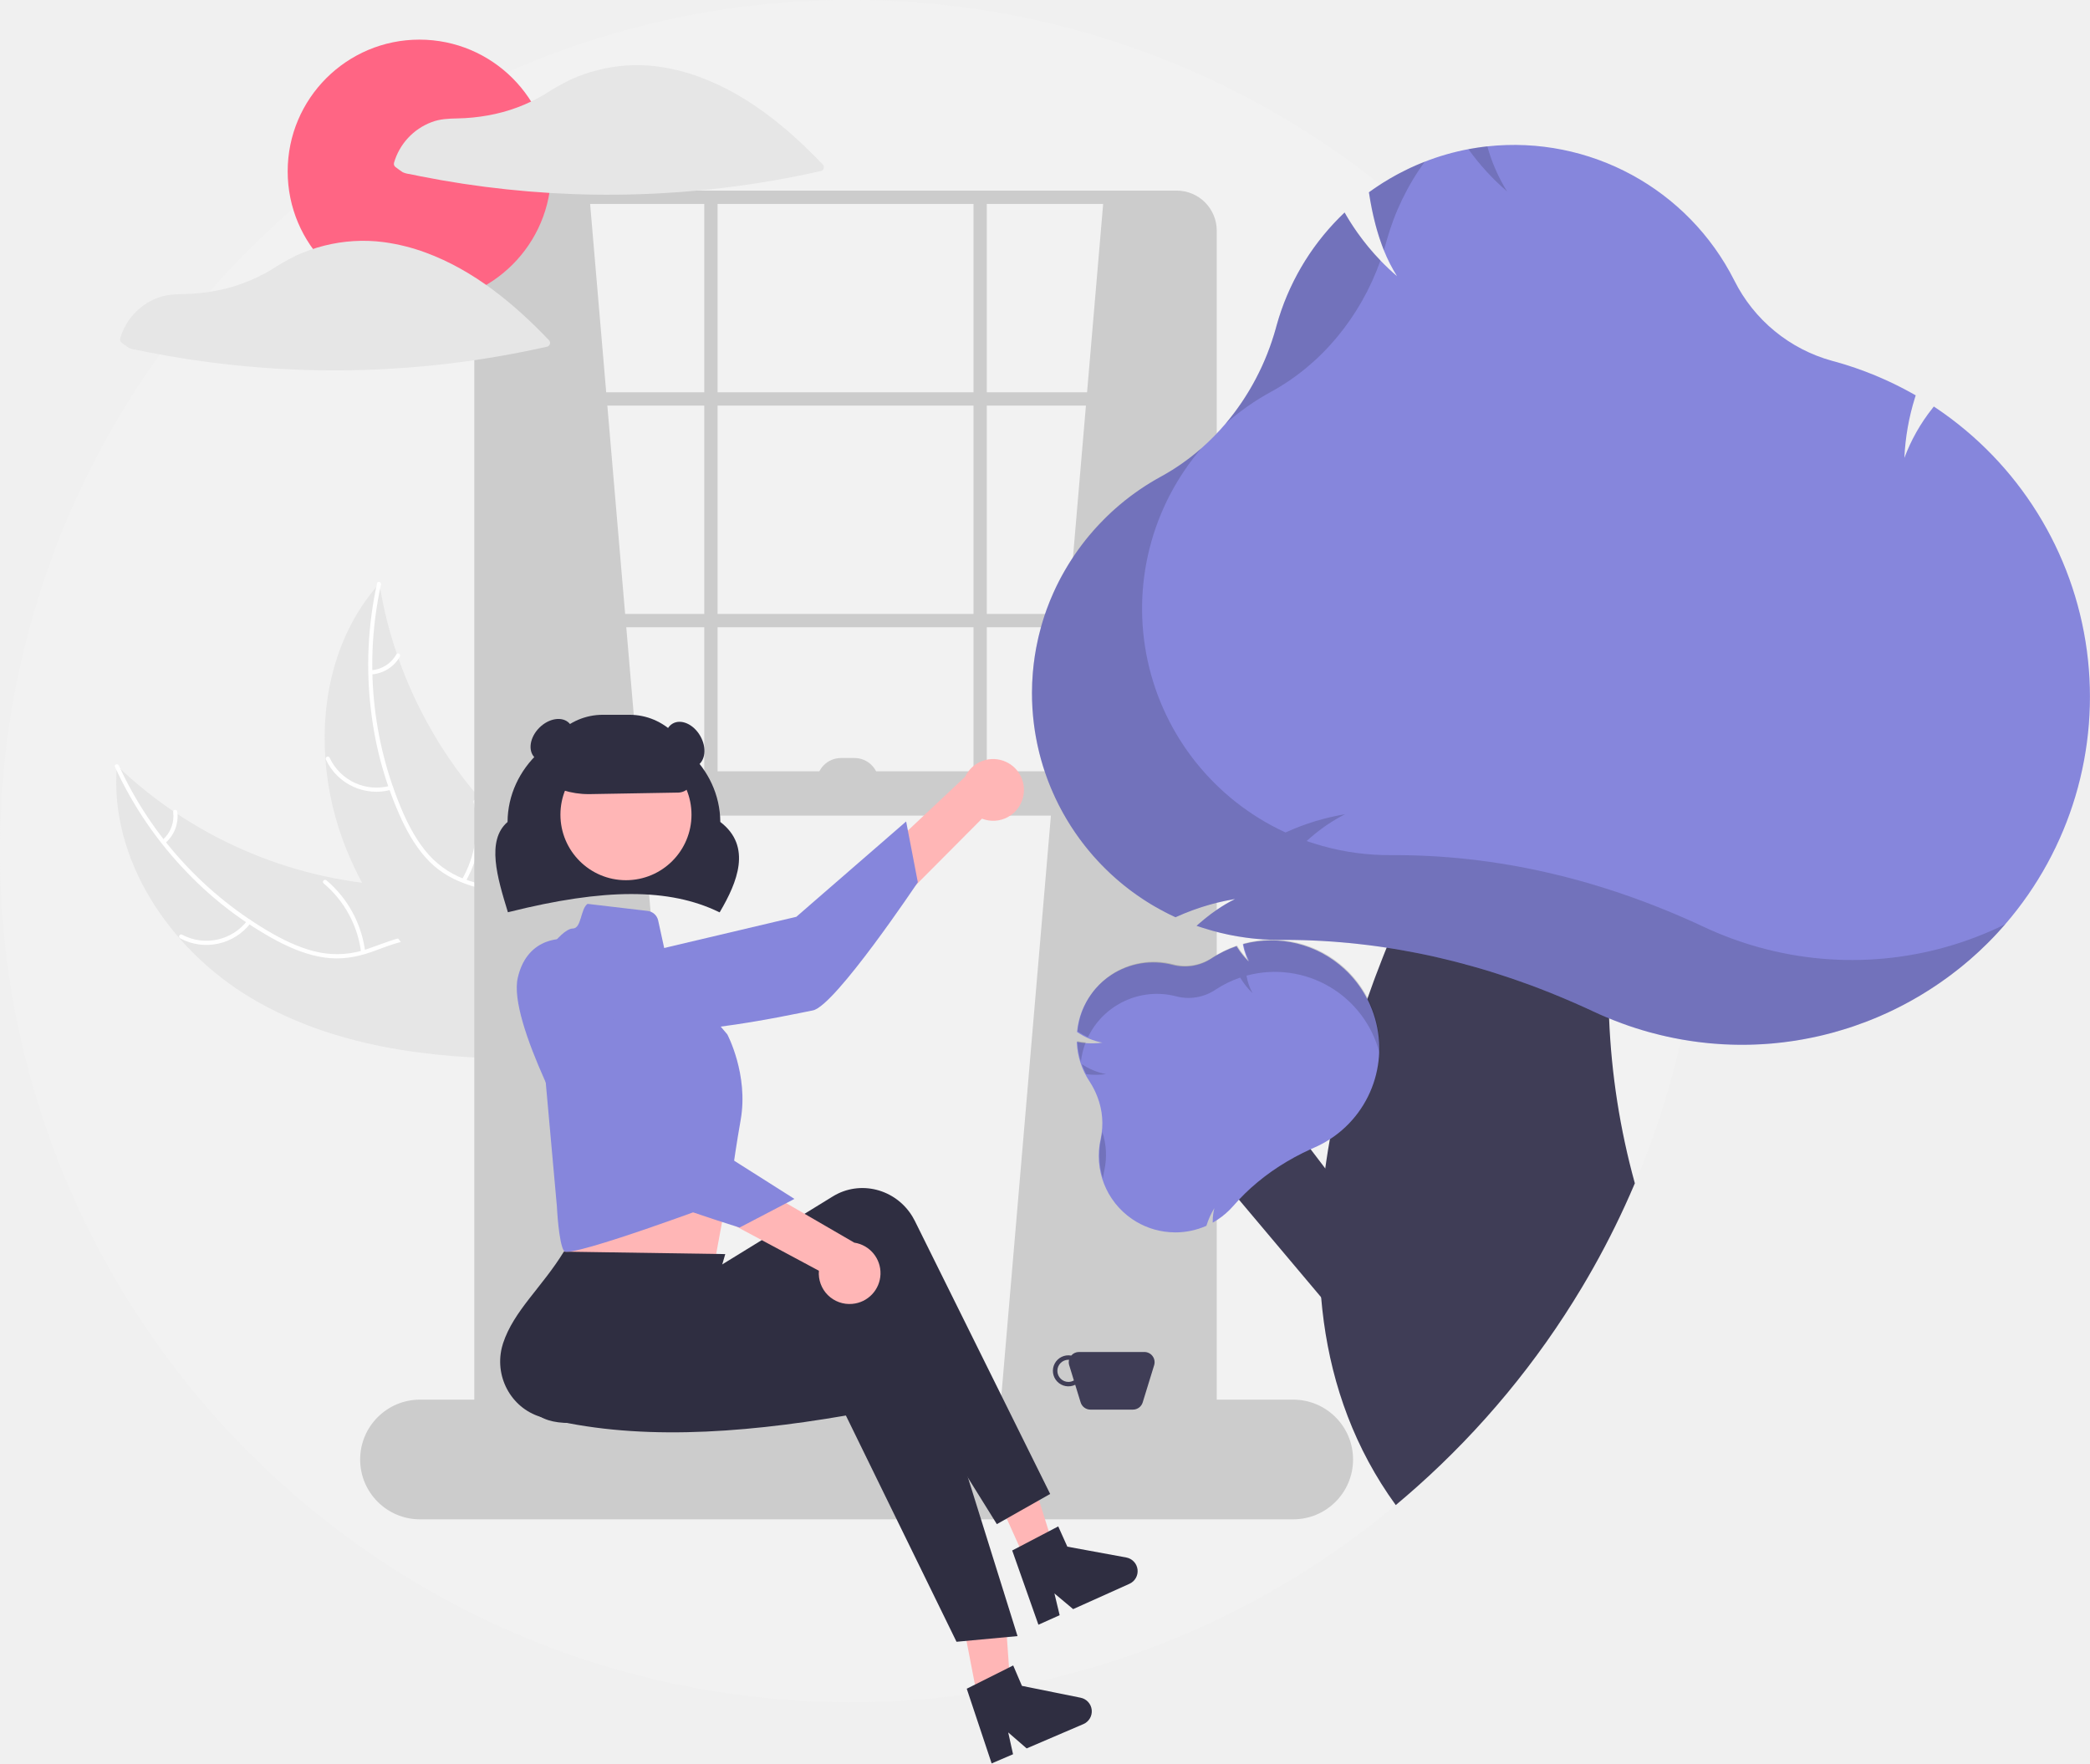
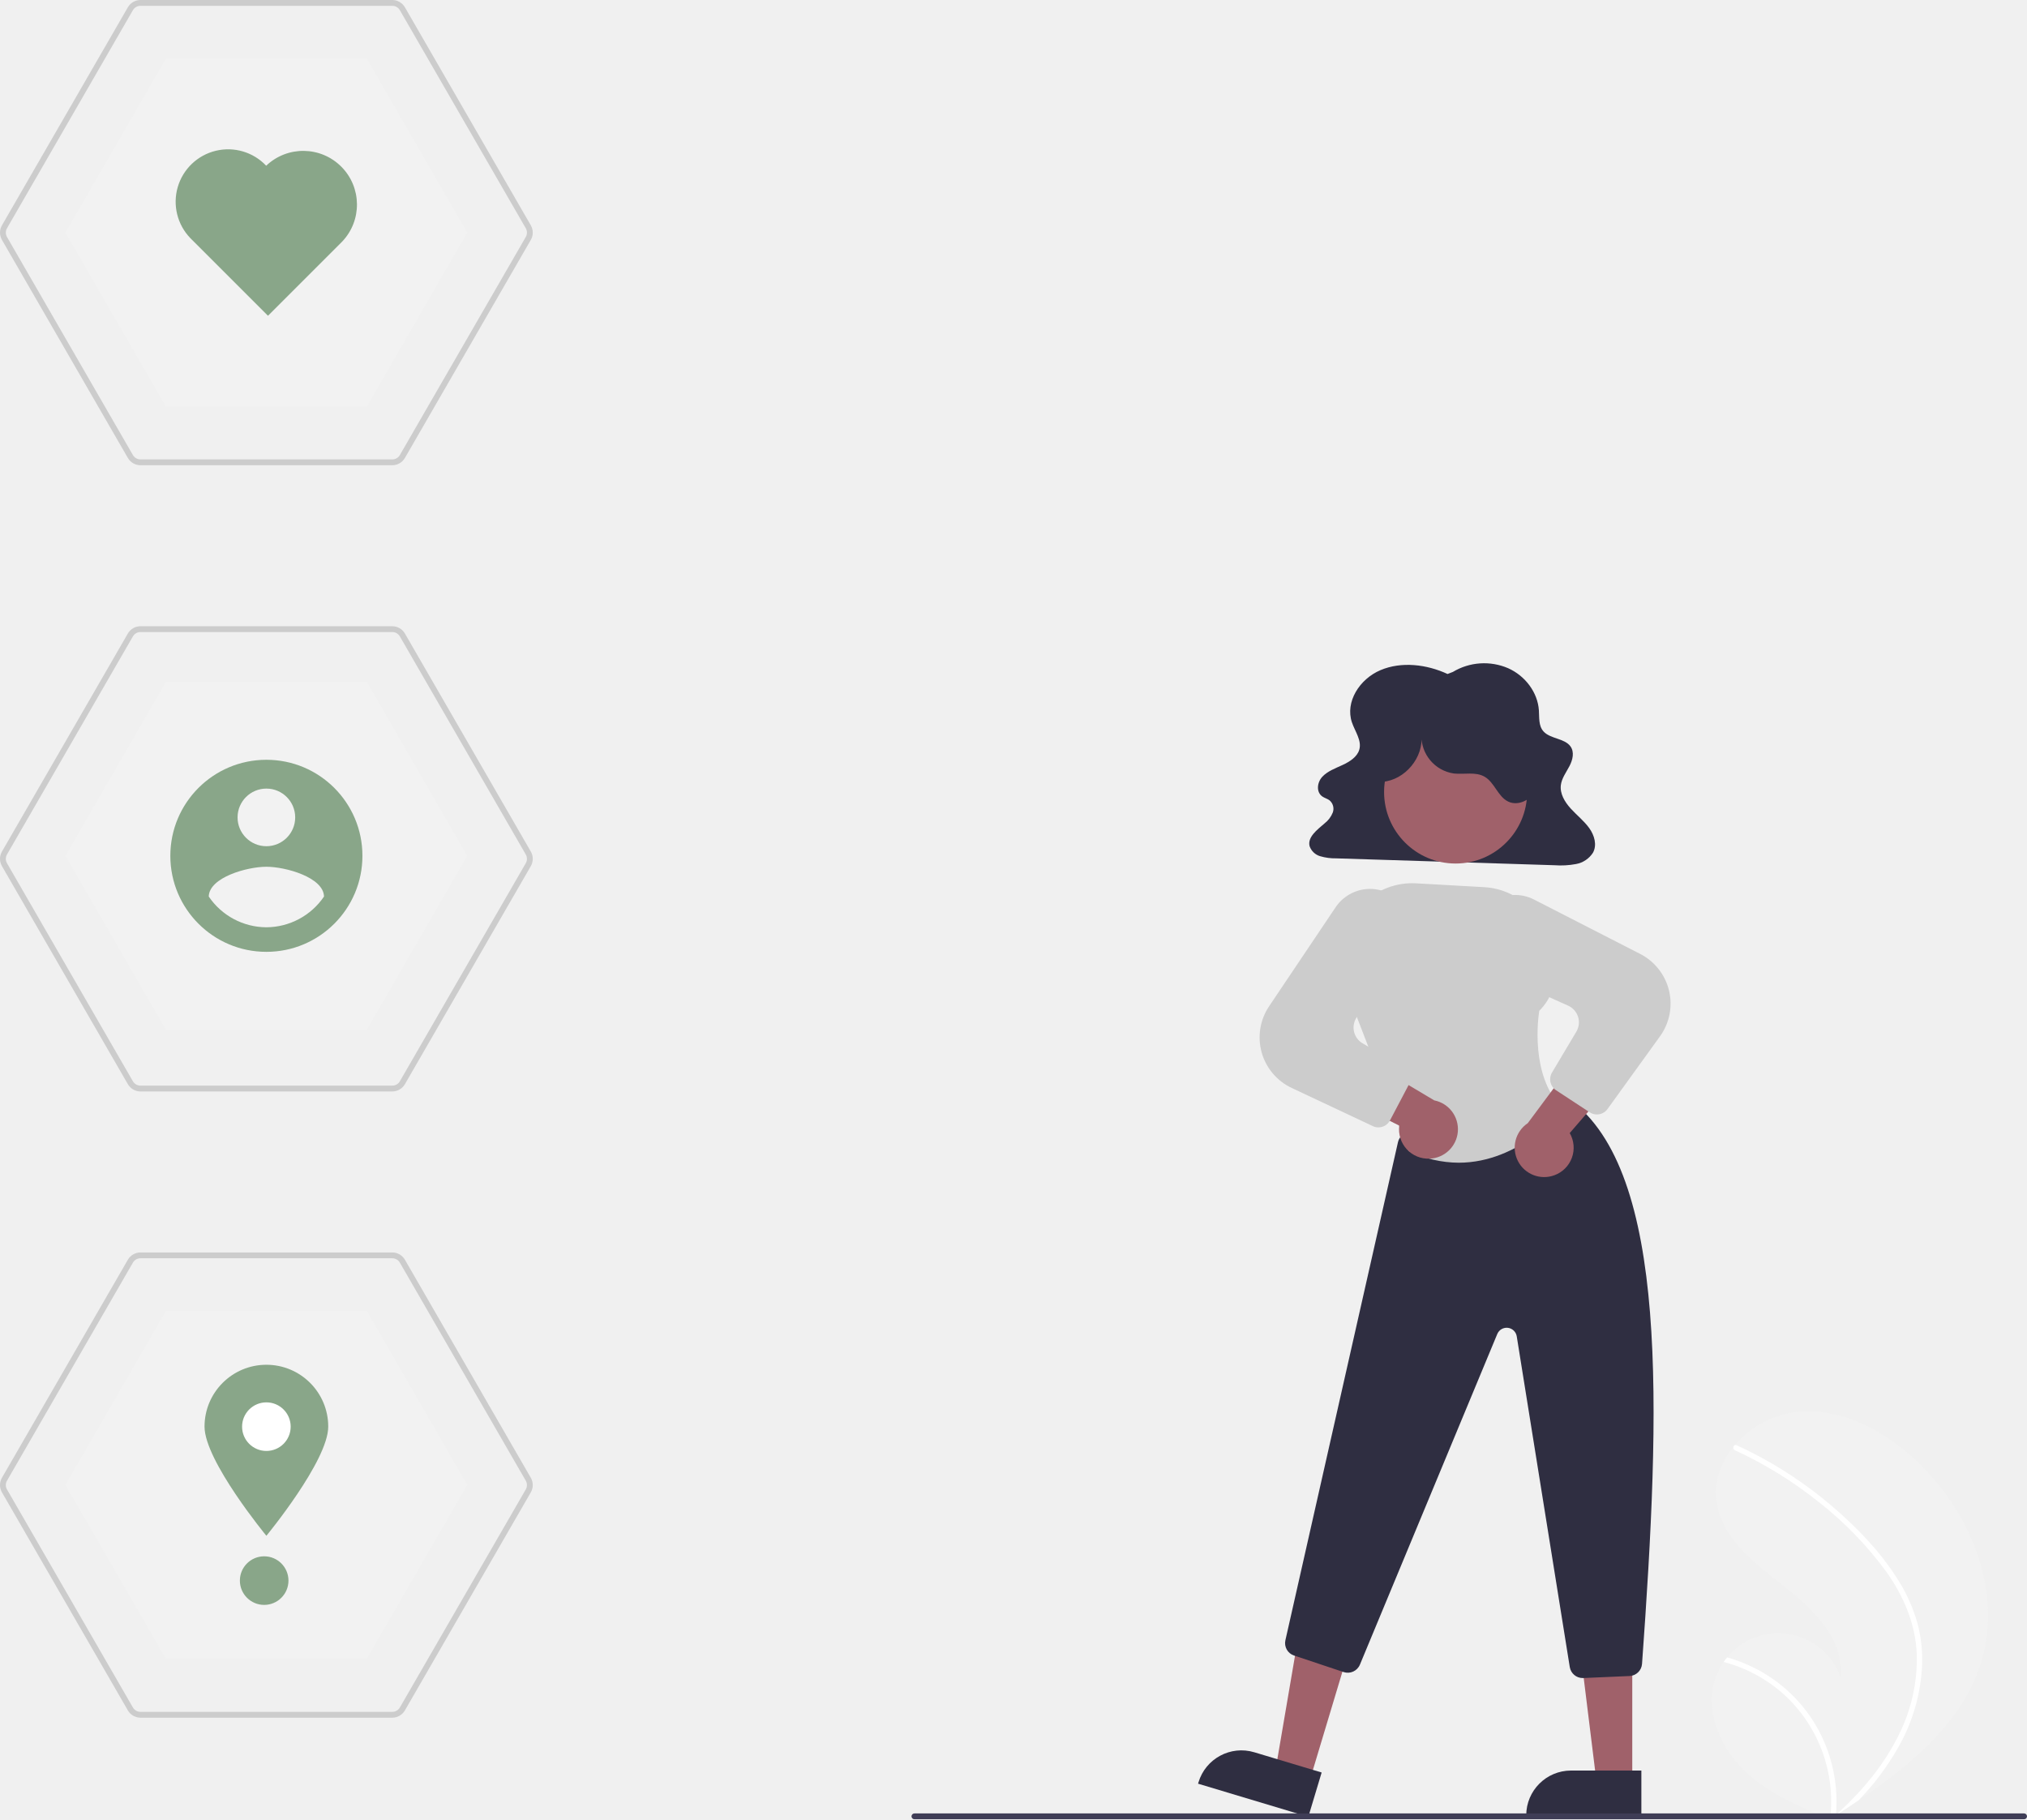
- <svg xmlns="http://www.w3.org/2000/svg" data-name="Layer 1" width="943.001" height="795.629" viewBox="0 0 943.001 795.629">
-   <path d="M896.499,436.185q0,16.77-1.41,33.2-1.11,12.825-3.03,25.42-2.04,13.335-5,26.35v.01q-1.935,8.565-4.25,16.99a378.355,378.355,0,0,1-16.67,47.92q-2.16,5.085-4.46,10.1a378.585,378.585,0,0,1-19.46,36.94,385.534,385.534,0,0,1-74.35,89.85q-4.74,4.215-9.61,8.29a382.421,382.421,0,0,1-245.76,88.93c-212.08,0-384-171.92-384-384,0-212.08,171.92-384,384-384a382.306,382.306,0,0,1,238.77,83.25q4.77,3.78,9.42,7.73a386.731,386.731,0,0,1,42.23,41.8h.01A382.505,382.505,0,0,1,896.499,436.185Z" transform="translate(-128.4995 -52.18526)" fill="#f2f2f2" />
-   <path d="M241.856,502.516c-36.581-21.772-64.19-62.461-60.606-104.878a196.133,196.133,0,0,0,123.333,54.055c17.822,1.053,37.754.369,50.874,12.478,8.163,7.534,11.963,18.878,12.586,29.969.623,11.091-1.599,22.124-3.809,33.011l.761,2.667C322.426,529.978,278.436,524.288,241.856,502.516Z" transform="translate(-128.4995 -52.18526)" fill="#e6e6e6" />
-   <path d="M182.142,397.593a167.641,167.641,0,0,0,69.678,76.049c6.587,3.687,13.59,6.854,21.032,8.323a41.405,41.405,0,0,0,21.723-1.721c6.534-2.204,12.963-5.214,19.919-5.791,7.332-.608,14.12,2.221,19.453,7.175,6.525,6.062,10.483,14.107,14.08,22.109,3.994,8.885,8.001,18.176,15.659,24.565.928.774-.328,2.168-1.254,1.396-13.322-11.116-15.497-29.732-26.146-42.824-4.969-6.109-11.809-10.757-19.935-10.635-7.106.107-13.738,3.206-20.334,5.495-6.927,2.403-13.865,3.532-21.178,2.474-7.48-1.081-14.622-3.981-21.274-7.484a162.642,162.642,0,0,1-40.498-30.723A170.614,170.614,0,0,1,180.355,398.165c-.501-1.095,1.29-1.66,1.787-.572Z" transform="translate(-128.4995 -52.18526)" fill="#fff" />
-   <path d="M241.624,468.62a25.152,25.152,0,0,1-31.817,6.956c-1.064-.571-.227-2.25.838-1.679a23.29,23.29,0,0,0,29.583-6.531c.727-.964,2.119.296,1.396,1.254Z" transform="translate(-128.4995 -52.18526)" fill="#fff" />
-   <path d="M291.41,481.797a48.478,48.478,0,0,0-16.879-31.036c-.925-.777.33-2.172,1.254-1.396A50.424,50.424,0,0,1,293.284,481.697c.148,1.201-1.727,1.294-1.874.1Z" transform="translate(-128.4995 -52.18526)" fill="#fff" />
-   <path d="M201.841,431.157a14.237,14.237,0,0,0,4.79-12.632c-.163-1.198,1.712-1.29,1.874-.1a15.954,15.954,0,0,1-5.268,13.986.97.97,0,0,1-1.325.071.943.943,0,0,1-.071-1.325Z" transform="translate(-128.4995 -52.18526)" fill="#fff" />
-   <path d="M299.659,315.46c.123.745.246,1.491.383,2.243a187.493,187.493,0,0,0,7.517,29.471c.243.747.501,1.499.765,2.238a197.66,197.66,0,0,0,36.584,62.908,191.952,191.952,0,0,0,20.694,20.552c10.233,8.722,22.022,17.365,28.582,28.626a32.93,32.93,0,0,1,1.871,3.621L368.189,528.683c-.136.113-.258.232-.394.346l-.997,2.589c-.405-.299-.818-.618-1.223-.917-.236-.172-.465-.359-.701-.532-.155-.119-.31-.24-.457-.339-.052-.04-.103-.08-.141-.113-.147-.099-.273-.206-.405-.299q-3.474-2.664-6.923-5.386c-.015-.006-.015-.006-.023-.027-17.484-13.872-33.964-29.326-47.574-46.789-.409-.526-.833-1.057-1.23-1.611a183.167,183.167,0,0,1-16.25-25.087,161.928,161.928,0,0,1-6.968-14.829,134.653,134.653,0,0,1-9.588-40.995c-2.043-28.075,4.916-56.49,22.949-77.632C298.727,316.522,299.182,315.995,299.659,315.46Z" transform="translate(-128.4995 -52.18526)" fill="#e6e6e6" />
-   <path d="M300.403,315.957a167.641,167.641,0,0,0,9.848,102.672c3.04,6.91,6.724,13.655,11.782,19.308a41.405,41.405,0,0,0,18.381,11.705c6.544,2.175,13.489,3.641,19.391,7.369,6.22,3.929,9.937,10.274,11.212,17.441,1.56,8.769-.123,17.575-2.069,26.13-2.16,9.498-4.555,19.33-2.287,29.042.275,1.177-1.567,1.534-1.841.359-3.945-16.896,5.527-33.07,4.907-49.934-.29-7.869-2.953-15.699-9.515-20.494-5.738-4.193-12.899-5.711-19.544-7.856-6.977-2.252-13.197-5.528-18.399-10.775-5.322-5.367-9.278-11.982-12.481-18.784a162.642,162.642,0,0,1-13.838-48.913,170.614,170.614,0,0,1,2.683-57.888c.26-1.176,2.029-.549,1.771.619Z" transform="translate(-128.4995 -52.18526)" fill="#fff" />
-   <path d="M305.132,408.481A25.152,25.152,0,0,1,275.54,394.879c-.506-1.096,1.174-1.933,1.68-.836a23.29,23.29,0,0,0,27.553,12.596c1.161-.331,1.513,1.512.359,1.841Z" transform="translate(-128.4995 -52.18526)" fill="#fff" />
-   <path d="M336.95,448.976a48.477,48.477,0,0,0,5.209-34.943c-.271-1.178,1.571-1.535,1.841-.359a50.424,50.424,0,0,1-5.494,36.35c-.605,1.047-2.158-.006-1.556-1.048Z" transform="translate(-128.4995 -52.18526)" fill="#fff" />
-   <path d="M295.923,354.616a14.237,14.237,0,0,0,11.429-7.202c.591-1.055,2.144 0,1.556,1.048a15.954,15.954,0,0,1-12.626,7.995.97.97,0,0,1-1.1-.741.943.943,0,0,1,.741-1.1Z" transform="translate(-128.4995 -52.18526)" fill="#fff" />
-   <path d="M394.499,141.185l47,550.192-94,7.068V148.185C358.7,140.774,374.779,139.614,394.499,141.185Z" transform="translate(-128.4995 -52.18526)" fill="#ccc" />
-   <path d="M626.499,141.185l-47,550.192,94,7.068V148.185C662.298,140.774,646.22,139.614,626.499,141.185Z" transform="translate(-128.4995 -52.18526)" fill="#ccc" />
-   <path d="M659.425,721.185H360.574a18.095,18.095,0,0,1-18.075-18.075V156.26a18.095,18.095,0,0,1,18.075-18.075H659.425A18.095,18.095,0,0,1,677.499,156.26v546.85A18.095,18.095,0,0,1,659.425,721.185Zm-298.851-577A12.088,12.088,0,0,0,348.499,156.26v546.85a12.089,12.089,0,0,0,12.075,12.075H659.425a12.089,12.089,0,0,0,12.075-12.075V156.26a12.088,12.088,0,0,0-12.075-12.075Z" transform="translate(-128.4995 -52.18526)" fill="#ccc" />
-   <rect x="217" y="177" width="329" height="6" fill="#ccc" />
-   <rect x="217" y="277" width="329" height="6" fill="#ccc" />
-   <rect x="317.764" y="89" width="6" height="273" fill="#ccc" />
-   <rect x="439.236" y="89" width="6" height="273" fill="#ccc" />
-   <path d="M711.999,737.685h-394a27,27,0,0,1,0-54h394a27,27,0,0,1,0,54Z" transform="translate(-128.4995 -52.18526)" fill="#ccc" />
-   <rect x="219" y="348" width="327" height="20" fill="#ccc" />
-   <path d="M453.194,463.836l-.415-.2c-22.292-10.769-51.483-10.759-94.653.035l-.461.115-.138-.455c-4.567-14.974-9.74-31.934-.021-40.278.136-24.485,21.614-44.368,47.996-44.368,26.376,0,47.851,19.872,47.995,44.351,14.458,11.054,7.567,27.388-.068,40.402Z" transform="translate(-128.4995 -52.18526)" fill="#2f2e41" />
-   <path d="M590.206,411.405a13.844,13.844,0,0,1-18.647,10.147l-78.778,79.165L485.753,476.136,563.994,402.621a13.919,13.919,0,0,1,26.212,8.784Z" transform="translate(-128.4995 -52.18526)" fill="#ffb6b6" />
-   <path d="M395.507,487.618s-7.147,16.197,10.488,26.185,79.273-3.812,89.274-5.738S542.625,450.237,542.625,450.237l-5.282-27.415-49.54,43.005Z" transform="translate(-128.4995 -52.18526)" fill="#8686dc" />
-   <path d="M382.499,577.185l1,19s-2.952,16.83-.524,20.462c2.409,3.614,68.15,4.07,68.15,4.07s4.344-23.416,8.085-43.913Z" transform="translate(-128.4995 -52.18526)" fill="#ffb6b6" />
-   <polygon points="443.014 776.221 456.758 773.445 452.824 717.931 432.54 722.028 443.014 776.221" fill="#ffb6b6" />
-   <polygon points="462.701 703.978 475.478 698.233 458.903 645.117 440.045 653.597 462.701 703.978" fill="#ffb6b6" />
-   <path d="M602.33,726.235l-24.058,13.622-59.332-95.342c-41.651,28.061-82.381,41.499-123.441,48.67-13.882,2.472-28.035,1.219-30.701-12.91q-.187-.991-.298-1.993c-1.639-15.433,17.558-35.215,19.999-54.097l52.54-3.154,6.479,8.307L504.28,591.982c12.219-7.512,28.291-3.449,35.897,9.076q.602.992,1.118,2.033Z" transform="translate(-128.4995 -52.18526)" fill="#2f2e41" />
-   <path d="M587.605,790.372l-27.528,2.558-49.913-102.081c-49.495,8.512-96.19,11.239-136.579.942-13.675-3.438-22.034-17.558-18.67-31.538q.236-.98.545-1.94c4.834-14.748,17.487-25.183,27.456-41.404L455.733,618.016l-8.133,28.062,70.736-9.154c14.225-1.841,27.217,8.456,29.018,22.998q.143,1.152.186,2.313Z" transform="translate(-128.4995 -52.18526)" fill="#2f2e41" />
-   <circle cx="282.432" cy="367.57" r="29.568" fill="#ffb6b6" />
-   <path d="M393.598,459.997l27.111,3.19a5.532,5.532,0,0,1,4.758,4.313l4.311,19.729,26.877,31.651s9.651,18.096,6.032,38.605-5.21,35.748-5.21,35.748S385.381,620.263,382.968,616.644s-3.196-20.058-3.196-20.058L370.121,489.216S380.979,471.121,387.011,471.121C390.904,470.989,390.405,462.228,393.598,459.997Z" transform="translate(-128.4995 -52.18526)" fill="#8686dc" />
-   <ellipse cx="329.711" cy="539.387" rx="6.884" ry="8.261" fill="#8686dc" />
-   <path d="M564.693,814.113l20.954-10.501,3.949,9.213,26.496,5.356a6.261,6.261,0,0,1,1.227,11.892l-25.601,10.974-8.319-7.222,2.183,9.852-9.653,4.138Z" transform="translate(-128.4995 -52.18526)" fill="#2f2e41" />
-   <path d="M585.204,751.744l20.766-10.868,4.111,9.142,26.587,4.889a6.261,6.261,0,0,1,1.436,11.869l-25.404,11.422-8.445-7.074,2.356,9.812-9.578,4.307Z" transform="translate(-128.4995 -52.18526)" fill="#2f2e41" />
-   <path d="M394.039,410.48a37.838,37.838,0,0,1-21.826-6.886l-.213-.149v-.26a28.532,28.532,0,0,1,28.5-28.5h12a28.532,28.532,0,0,1,28.5,28.5,6.636,6.636,0,0,1-6.49,6.604l-39.796.686C394.488,410.479,394.263,410.48,394.039,410.48Z" transform="translate(-128.4995 -52.18526)" fill="#2f2e41" />
-   <ellipse cx="437.499" cy="388.185" rx="8" ry="11" transform="translate(-263.9783 218.5714) rotate(-30)" fill="#2f2e41" />
-   <ellipse cx="377.5" cy="386.185" rx="11" ry="8" transform="translate(-291.0066 327.8583) rotate(-45)" fill="#2f2e41" />
-   <path d="M644.838,662.185H615.325a4.57,4.57,0,0,0-3.499,1.617,6.999,6.999,0,1,0,1.806,13.173l2.448,7.954a4.611,4.611,0,0,0,4.408,3.255h19.188a4.611,4.611,0,0,0,4.407-3.255l5.163-16.777A4.612,4.612,0,0,0,644.838,662.185Zm-34.256,13.5a5,5,0,1,1,0-10c.091,0,.176.022.267.027a4.564,4.564,0,0,0,.07,2.441l2.112,6.865A4.937,4.937,0,0,1,610.581,675.685Z" transform="translate(-128.4995 -52.18526)" fill="#3f3d56" />
-   <path d="M513.052,640.478a13.844,13.844,0,0,1-15.07-14.951L399.543,572.775,421.074,558.989l92.873,53.858a13.919,13.919,0,0,1-.895,27.63Z" transform="translate(-128.4995 -52.18526)" fill="#ffb6b6" />
-   <path d="M384.182,475.832s-17.566-2.2-22.075,17.56,26.396,74.846,31.111,83.874,68.983,28.773,68.983,28.773l24.747-12.926-55.411-35.118Z" transform="translate(-128.4995 -52.18526)" fill="#8686dc" />
-   <path d="M379.5,342h6a11,11,0,0,1,11,11v0a0,0,0,0,1,0,0h-28a0,0,0,0,1,0,0v0A11,11,0,0,1,379.5,342Z" fill="#ccc" />
-   <circle cx="189.242" cy="77.324" r="59.442" fill="#ff6584" />
-   <path d="M499.738,126.411c-15.731-16.502-34.001-31.557-55.63-39.512a89.414,89.414,0,0,0-18.633-4.682c-.051-.007-.1.003-.15-.001a2.746,2.746,0,0,0-.314-.062,71.725,71.725,0,0,0-26.622,1.607A73.554,73.554,0,0,0,385.993,88.079a108.399,108.399,0,0,0-11.631,6.592,75.653,75.653,0,0,1-25.703,9.589,86.468,86.468,0,0,1-13.805,1.355c-4.018.081-7.807.22-11.613,1.672a27.874,27.874,0,0,0-16.976,18.381,1.807,1.807,0,0,0,.803,1.974c1.03.737,2.034,1.574,3.115,2.231a9.719,9.719,0,0,0,3.043.83q2.58.544,5.167,1.057,9.529,1.888,19.137,3.343,19.442,2.943,39.094,4.146a435.303,435.303,0,0,0,78.685-2.365,436.802,436.802,0,0,0,43.655-7.551A1.764,1.764,0,0,0,499.738,126.411Z" transform="translate(-128.4995 -52.18526)" fill="#e6e6e6" />
-   <path d="M320.562,166.155a89.414,89.414,0,0,0-18.632-4.682c-.051-.007-.1.003-.15-.001a2.747,2.747,0,0,0-.314-.062,71.725,71.725,0,0,0-26.622,1.607,73.555,73.555,0,0,0-12.396,4.318,108.4,108.4,0,0,0-11.631,6.592,75.653,75.653,0,0,1-25.703,9.589,86.468,86.468,0,0,1-13.805,1.355c-4.018.081-7.807.22-11.613,1.672A27.874,27.874,0,0,0,182.72,204.923a1.807,1.807,0,0,0,.803,1.974c1.03.737,2.034,1.574,3.115,2.231a9.719,9.719,0,0,0,3.043.83q2.58.544,5.167,1.057,9.529,1.888,19.137,3.343,19.442,2.943,39.094,4.146a435.303,435.303,0,0,0,78.685-2.365,436.803,436.803,0,0,0,43.655-7.551,1.764,1.764,0,0,0,.771-2.922C360.461,189.165,342.191,174.11,320.562,166.155Z" transform="translate(-128.4995 -52.18526)" fill="#e6e6e6" />
-   <polygon points="620.723 557.099 575.011 497.048 538.943 517.442 615.374 608.204 620.723 557.099" fill="#3f3d56" />
-   <path d="M854.519,511.665a329.337,329.337,0,0,0,11.62,74.41q-2.16,5.085-4.46,10.1a378.585,378.585,0,0,1-19.46,36.94,385.534,385.534,0,0,1-74.35,89.85q-4.74,4.215-9.61,8.29c-18.51-25.52-28.5-53.68-32.45-82.66-.5-3.68-.91-7.4-1.22-11.1v-.02a236.759,236.759,0,0,1-.73-27.04c.01-.72.03-1.45.06-2.18.35-9.64,1.22-19.3,2.53-28.87v-.01c.15-1.1.3-2.2.47-3.3.48-3.3,1.02-6.6,1.61-9.88a400.208,400.208,0,0,1,14.34-55.79v-.01c.17-.53.34-1.05.53-1.57.66-1.98,1.33-3.94,2.02-5.9a3.435,3.435,0,0,1,.16-.45q1.335-3.84,2.73-7.62.375-1.05.78-2.1c1.05-2.81,2.12-5.6,3.21-8.35.34-.88.69-1.76,1.04-2.63.27-.67.53-1.34.81-2v-.01q2.385-5.895,4.83-11.56c4.57-10.62,9.27-20.61,13.85-29.82l.01-.01c19.01-38.13,36.29-62.89,36.29-62.89l64.89,21c-7.74,13.73-13.73,33.98-17.01,57.87a323.067,323.067,0,0,0-2.49,57.3Z" transform="translate(-128.4995 -52.18526)" fill="#3f3d56" />
-   <path d="M746.669,505.555c-.38-.89-.81-1.76-1.25-2.63a49.257,49.257,0,0,0-8.71-12c-.52-.53-1.06-1.06-1.62-1.56a48.718,48.718,0,0,0-45.48-11.26l-.04.02-.3.08.07.34a28.28,28.28,0,0,0,1.3,4.65c.15.41.32.8.49,1.19.07.18.16.34.24.52,0,0-.01.01.01.01,0,.01.01.02.01.03.19.37.37.75.57,1.11-.41-.39-.8-.79-1.18-1.2-.37-.38-.71-.78-1.05-1.18a33.147,33.147,0,0,1-3.15-4.34l-.16-.27-.28.11a49.113,49.113,0,0,0-10.72,5.25l-.36.24a21.802,21.802,0,0,1-17.51,2.86,34.718,34.718,0,0,0-27.59,4.51,34.303,34.303,0,0,0-7.18,6.26c-.18.21-.36.43-.54.64-.38.46-.74.93-1.09,1.41a34.263,34.263,0,0,0-6.67,17.23l-.02.23.19.13a29.714,29.714,0,0,0,11.24,4.68,33.63,33.63,0,0,1-7.64.19h-.01a30.941,30.941,0,0,1-3.44-.48l-.21-.04h-.01l-.26-.05.04.48a34.399,34.399,0,0,0,5.57,17.15l.1.14a1.407,1.407,0,0,1,.1.16,35.997,35.997,0,0,1,3.52,6.91,32.918,32.918,0,0,1,1.48,18.91,34.48,34.48,0,0,0,14.12,36.18,34.296,34.296,0,0,0,16.95,5.95c.83.07,1.67.11,2.51.11a34.479,34.479,0,0,0,13.97-2.91l.16-.06.04-.18a33.841,33.841,0,0,1,3.54-7.78,23.575,23.575,0,0,0-.74,5.87v.66l.57-.33c.49-.29.99-.6,1.44-.89a35.226,35.226,0,0,0,7.27-6.32c.83-.96,1.67-1.89,2.55-2.82l.01-.01c1.71-1.82,3.52-3.6,5.4-5.3a100.973,100.973,0,0,1,12.8-9.77,110.307,110.307,0,0,1,14.13-7.68h.01c.55-.26,1.11-.51,1.66-.75a48.741,48.741,0,0,0,7.01-3.76c.08-.05.15-.09.22-.14a48.792,48.792,0,0,0,17.92-60.5Z" transform="translate(-128.4995 -52.18526)" fill="#8686dc" />
-   <path d="M626.777,580.184a34.46,34.46,0,0,0-.619,3.684,34.929,34.929,0,0,1-.782-18.176c.208-.921.364-1.853.486-2.791A32.78,32.78,0,0,1,626.777,580.184Z" transform="translate(-128.4995 -52.18526)" opacity="0.15" />
-   <path d="M627.533,536.806a33.631,33.631,0,0,1-8.932.043,34.586,34.586,0,0,1-2.007-4.545A29.305,29.305,0,0,0,627.533,536.806Z" transform="translate(-128.4995 -52.18526)" opacity="0.15" />
-   <path d="M618.364,522.484a34.761,34.761,0,0,0-2.161,8.705,34.362,34.362,0,0,1-1.602-8.768l-.025-.48.472.092A33.397,33.397,0,0,0,618.364,522.484Z" transform="translate(-128.4995 -52.18526)" opacity="0.15" />
-   <path d="M630.217,491.738a34.632,34.632,0,0,1,27.574-4.516,21.766,21.766,0,0,0,17.52-2.855l.361-.238a48.965,48.965,0,0,1,10.714-5.262l.288-.1.157.26a33.12,33.12,0,0,0,5.376,6.725,25.398,25.398,0,0,1-2.618-7.51l-.068-.346.341-.09a48.721,48.721,0,0,1,61.116,49.7,48.73,48.73,0,0,0-59.715-35.207l-.341.09.068.346a25.399,25.399,0,0,0,2.618,7.51,33.121,33.121,0,0,1-5.376-6.725l-.157-.26-.288.1a48.964,48.964,0,0,0-10.714,5.262l-.361.238a21.766,21.766,0,0,1-17.52,2.855,34.556,34.556,0,0,0-39.8,18.426,41.881,41.881,0,0,1-4.493-2.51l-.196-.124.023-.23A34.418,34.418,0,0,1,630.217,491.738Z" transform="translate(-128.4995 -52.18526)" opacity="0.15" />
-   <path d="M1001.979,236.225l-.95-.63-.69.9a81.83,81.83,0,0,0-12.59,22.29,106.752,106.752,0,0,1,4.82-27.29l.3-.93-.86-.49a157.689,157.689,0,0,0-35.5-14.72l-1.35-.36a70.061,70.061,0,0,1-44.15-36.28,111.368,111.368,0,0,0-111.43-60.49h-.01c-.24.02-.49.05-.73.08-.41.04-.81.09-1.21.14-.82.11-1.62.22-2.42.34-.68.1-1.37.21-2.05.33-.36.05-.71.11-1.06.18-.35.06-.71.12-1.06.19h-.01a110.254,110.254,0,0,0-19.66,5.65h-.01v.01l-1.61.63q-2.49,1.02-4.94,2.16c-.37.17-.73.35-1.1.52-.1.05-.21.1-.31.16-1.05.5-2.09,1.02-3.12,1.57-.15.07-.3.15-.45.23l-.96.51q-3.165,1.71-6.22,3.63c-.17.1-.33.2-.5.31-.18.12-.37.24-.55.36-.11.06-.22.14-.33.21-.31.19-.61.39-.91.6-.6.39-1.2.79-1.79,1.2-.61.41-1.21.84-1.81,1.27l-.6.43.11.74c.1.61.19,1.22.3,1.82.1.6.2,1.19.31,1.78.17.99.36,1.97.55,2.92.13.63.25,1.25.39,1.86q.195.945.42,1.89c.29,1.3.6,2.56.93,3.8.16.62.33,1.24.51,1.85.1.37.2.74.31,1.1q.12.375.24.75c.02.08.04.17.07.26a2.406,2.406,0,0,0,.08.25q.165.555.33,1.08c.06.19.12.38.19.56.14.43.29.87.44,1.29.16.48.33.96.5,1.43.04.12.08.23.12.35.03.09.06.18.1.27.04.1.08.21.12.31.17.45.34.91.52,1.36.06.16.12.33.19.49a71.635,71.635,0,0,0,5.95,11.7q-3.885-3.33-7.48-7.06a107.658,107.658,0,0,1-10.2-12.31c-.25-.34-.5-.69-.73-1.04-.47-.67-.93-1.34-1.38-2.02-.48-.7-.94-1.43-1.39-2.15-.3-.48-.6-.97-.89-1.45-.29-.46-.56-.91-.82-1.37l-.78-1.34h-.01v.01l-1.1,1.08c-.44.43-.88.86-1.31,1.29a111.134,111.134,0,0,0-28.27,48.65l-.15.55-.15.57c-.29,1.02-.58,2.01-.89,3.02v.01c-.3,1-.62,2-.96,2.98-.31.93-.63,1.85-.97,2.77q-.165.465-.36.93c-.21.6-.44,1.19-.67,1.79-.11.27-.22.55-.33.82-.27.66-.54,1.32-.81,1.97-.04.1-.09.21-.14.31-.08.2-.17.4-.25.59-.21.48-.43.97-.64,1.45-.15.31-.29.63-.43.94-.06.14-.13.28-.19.42-.37.8-.75,1.59-1.15,2.37-.45.92-.91,1.84-1.4,2.74-.43.84-.88,1.66-1.35,2.48-.81,1.45-1.66,2.89-2.54,4.29-.34.54-.68,1.08-1.03,1.62-.08.13-.16.26-.24.38-.29.47-.59.92-.9,1.38-.21.31-.42.62-.63.92-.35.54-.72,1.06-1.1,1.57-.1.16-.21.31-.32.46-.56.78-1.12,1.54-1.69,2.3-.02.01-.02.02-.03.03-.02,0-.02.01-.03.02-.25.33-.5.66-.76.98-.34.47-.71.93-1.08,1.38-.6.76-1.23,1.53-1.87,2.28-.02.02-.03.04-.05.05a106.528,106.528,0,0,1-10.74,10.92c-.07.06-.12.12-.19.17-.54.47-1.08.94-1.64,1.4q-.345.285-.69.57c-.38.32-.77.64-1.15.93a.793.793,0,0,1-.15.12c-.34.28-.67.54-1.01.8-.41.33-.82.64-1.24.95q-2.97,2.25-6.1,4.25c-.31.21-.64.42-.96.62-.19.12-.38.24-.56.34-.76.47-1.52.93-2.28,1.37-.76.45-1.54.88-2.31,1.3-1.65.9-3.28,1.84-4.87,2.82-.8.5-1.6,1-2.39,1.51q-4.71,3.06-9.07,6.55a110.737,110.737,0,0,0-8.35,7.41q-.495.48-.99.99c-.66.65-1.3,1.31-1.91,1.97-.98,1.01-1.92,2.05-2.85,3.1a112.398,112.398,0,0,0-12.96,18.02,105.926,105.926,0,0,0-5.08,9.89c-1.15,2.53-2.2,5.12-3.15,7.74q-.945,2.625-1.77,5.3c-.27.89-.53,1.79-.78,2.69-.85,3.05-1.56,6.13-2.14,9.22q-.705,3.72-1.14,7.45c-.15,1.25-.27,2.5-.38,3.74q-.386,4.572-.395,9.152a111.31,111.31,0,0,0,3.315,27.178q.735,2.94,1.63,5.85c.3.97.62,1.93.94,2.89q1.215,3.6,2.69,7.13.885,2.115,1.86,4.2a111.616,111.616,0,0,0,15.68,24.56q1.545,1.845,3.19,3.63c.01,0,0,.01,0,.01a110.899,110.899,0,0,0,8.63,8.44h.01q1.815,1.605,3.69,3.11c.01-.01.01,0,.01,0,1.26,1.02,2.53,2,3.83,2.95q.975.705,1.98,1.41,1.965,1.395,4.01,2.69h.01q2.04,1.32,4.14,2.52c2.81,1.61,5.69,3.12,8.65,4.49l.5.23.51-.23a109.461,109.461,0,0,1,14.64-5.37c1.1-.32,2.21-.61,3.31-.89q4.17-1.035,8.4-1.74a69.101,69.101,0,0,0-7.94,4.67c-1.97,1.33-3.91,2.78-5.86,4.38-.65.53-1.3,1.08-1.95,1.64l-1.62,1.4,2.03.67c.74.24,1.48.48,2.22.7,1.01.32,2.01.61,2.99.88q3.21.9,6.46,1.59c.53.11,1.05.22,1.58.33,1.03.2,2.07.4,3.11.58a.687.687,0,0,0,.13.02c1.08.18,2.17.35,3.25.5q3.015.435,6.03.69c.22.03.44.04.67.05.49.04.97.08,1.46.11,1.08.07,2.17.12,3.26.16.08,0,.15.01.23.01.55.02,1.1.04,1.65.05,0,0,0,.01.01,0,.55.01,1.1.02,1.65.02h3.04c.57,0,1.14.01,1.72.01.8,0,1.61.01,2.41.02.21,0,.43.01.65.01,1.28.02,2.56.05,3.84.08.08,0,.16.01.24.01,1.28.04,2.56.08,3.84.14.28.01.56.02.85.04q1.845.075,3.69.18c.35.02.71.05,1.07.07.93.05,1.87.11,2.8.18.55.03,1.09.07,1.64.12,2.22.17,4.43.36,6.65.58.74.06,1.48.14,2.22.22q2.97.315,5.96.69c.89.1,1.78.22,2.67.34.1.01.2.02.3.04,1.1.15,2.19.3,3.29.46.72.1,1.44.21,2.16.32.74.11,1.48.22,2.22.35.4.06.8.13,1.21.2.96.15,1.93.31,2.9.49a2.348,2.348,0,0,1,.26.04c2.06.36,4.13.74,6.19,1.15,1.21.23,2.41.47,3.61.72.94.19,1.88.39,2.82.59.16.03.32.07.48.11a.515.515,0,0,0,.11.02c1.42.31,2.85.63,4.27.97q7.395,1.71,14.77,3.8c1.13.31,2.26.64,3.39.97.48.14.95.28,1.42.42.98.29,1.95.58,2.93.89.86.26,1.73.53,2.59.81.54.17,1.08.34,1.62.52.84.26,1.68.53,2.51.82.71.22,1.41.45,2.11.7,1,.33,2.01.67,3.01,1.03.29.1.59.2.88.31,1.22.42,2.44.85,3.66,1.3,1.19.43,2.38.87,3.56,1.31.82.31,1.64.61,2.45.93.91.35,1.82.7,2.72,1.06,1.3.51,2.61,1.03,3.91,1.56,1.2.48,2.39.97,3.59,1.48.22.09.45.18.67.28,1.04.43,2.08.88,3.11,1.33.67.28,1.33.57,1.99.86q4.32,1.89,8.63,3.91h.01c1.8.85,3.63,1.66,5.47,2.43.43.18.86.36,1.3.53.73.31,1.47.6,2.21.9.48.19.96.38,1.45.56.71.28,1.43.55,2.15.81.76.28,1.51.56,2.28.82.27.1.54.19.82.29.89.3,1.78.6,2.68.89.09.03.18.06.28.09.94.3,1.88.6,2.83.88a2.002,2.002,0,0,0,.23.07c1.02.31,2.06.61,3.09.9,1.52.42,3.05.82,4.58,1.19.28.07.56.14.84.2.82.2,1.63.39,2.45.57.87.2,1.75.38,2.62.56.88.18,1.76.36,2.63.52.47.09.94.18,1.4.26l1.23.21c.85.15,1.7.28,2.56.42a.195.195,0,0,1,.07.01c.97.15,1.93.29,2.9.41.93.13,1.86.24,2.79.35.19.02.39.04.59.06.77.09,1.54.18,2.31.25q.33.03.66.06c.76.07,1.52.14,2.28.19a3.559,3.559,0,0,0,.46.03c.68.06,1.36.11,2.04.14.48.04.95.06,1.43.09.25.01.49.02.74.03.66.04,1.32.06,1.99.08.81.03,1.62.05,2.42.07.97.02,1.95.03,2.92.03h.02c.95,0,1.91-.01,2.86-.03h.36l1.05-.03c.54-.01,1.08-.03,1.61-.05,1.02-.04,2.03-.09,3.04-.15.4-.02.81-.05,1.21-.07.18-.01.37-.03.55-.04.63-.04,1.25-.08,1.88-.13.65-.05,1.31-.11,1.96-.18.84-.08,1.68-.17,2.52-.26.66-.07,1.32-.15,1.97-.23a2.032,2.032,0,0,0,.26-.04c.63-.07,1.26-.15,1.88-.24.74-.1,1.47-.21,2.2-.32.08-.01.15-.02.23-.03,1.26-.2,2.53-.4,3.8-.63,1.33-.24,2.66-.5,3.98-.77.49-.1.97-.21,1.46-.31.27-.06.55-.11.81-.17.41-.09.81-.18,1.21-.28.07-.01.15-.03.22-.04.56-.12,1.11-.26,1.67-.4,1.12-.27,2.22-.55,3.32-.85.49-.12.98-.25,1.45-.38.14-.04.28-.08.41-.12q3.045-.855,6.04-1.81c.88-.28,1.75-.57,2.62-.88q2.805-.96,5.56-2.02c.49-.18.98-.38,1.47-.57.72-.29,1.44-.58,2.15-.87.64-.27,1.28-.54,1.93-.82.32-.13.64-.27.96-.41.96-.42,1.92-.85,2.87-1.28.64-.3,1.27-.59,1.9-.89,1-.48,1.99-.97,2.98-1.46.25-.13.49-.26.73-.38.63-.32,1.26-.65,1.9-.97,1.01-.54,2.02-1.08,3.02-1.64.34-.18.67-.37,1.01-.56q1.65-.93,3.27-1.89,3.585-2.145,7.07-4.48c.58-.38,1.16-.78,1.73-1.17,1.08-.74,2.14-1.5,3.2-2.26.11-.08.21-.16.32-.23.53-.39,1.06-.78,1.59-1.18,1.1-.83,2.19-1.67,3.28-2.53.02-.01.05-.04.08-.06.49-.39.98-.78,1.46-1.17,1.49-1.21,2.96-2.44,4.4-3.71.71-.61,1.41-1.24,2.1-1.87.52-.47,1.04-.94,1.55-1.42,1.03-.97,2.04-1.93,3.04-2.91.5-.48.99-.98,1.49-1.48.49-.5.99-1,1.48-1.51.17-.17.34-.35.51-.53.5-.53,1-1.07,1.5-1.6.43-.46.85-.94,1.28-1.42.72-.8,1.45-1.6,2.16-2.41a1.534,1.534,0,0,1,.12-.13c.04-.05.08-.09.11-.13h-.01a156.932,156.932,0,0,0-31.27-232.97Z" transform="translate(-128.4995 -52.18526)" fill="#8686dc" />
-   <g opacity="0.15">
-     <path d="M799.572,118.217a78.596,78.596,0,0,0,8.907,20.32,108.181,108.181,0,0,1-17.443-19.049Q795.277,118.686,799.572,118.217Z" transform="translate(-128.4995 -52.18526)" />
-     <path d="M701.994,228.954a111.706,111.706,0,0,0-20.628,14.5,113.721,113.721,0,0,0,22.809-43.249c.053-.191.106-.383.158-.575l.149-.541a111.176,111.176,0,0,1,29.574-49.953l1.109-1.081.782,1.336a108.706,108.706,0,0,0,15.42,20.317C742.296,195.301,724.646,216.603,701.994,228.954Z" transform="translate(-128.4995 -52.18526)" />
-     <path d="M754.123,160.839l-.149.541c-.052.191-.105.384-.158.575-.292,1.052-.603,2.097-.923,3.137a115.871,115.871,0,0,1-6.622-25.416l-.116-.738.607-.434a112.161,112.161,0,0,1,24.601-13.373A111.427,111.427,0,0,0,754.123,160.839Z" transform="translate(-128.4995 -52.18526)" />
-     <path d="M652.353,267.205a100.592,100.592,0,0,0,18.278-12.831,111.147,111.147,0,0,0,37.395,173.177l.506.233.505-.228a106.629,106.629,0,0,1,26.358-8.004,76.17,76.17,0,0,0-15.751,10.693l-1.618,1.399,2.03.67c1.752.579,3.504,1.112,5.207,1.585a112.223,112.223,0,0,0,30.743,4.113c47.202-.302,94.77,10.61,141.382,32.434a158.832,158.832,0,0,0,24.788,9.161,156.275,156.275,0,0,0,111.103-10.423,157.132,157.132,0,0,1-160.744,48.673,158.831,158.831,0,0,1-24.788-9.161C801.134,486.874,753.566,475.961,706.364,476.263a112.222,112.222,0,0,1-30.743-4.113c-1.703-.473-3.456-1.006-5.207-1.585l-2.03-.67L670.002,468.496a76.17,76.17,0,0,1,15.751-10.693,106.629,106.629,0,0,0-26.358,8.004l-.505.228-.506-.233a111.201,111.201,0,0,1-6.032-198.596Z" transform="translate(-128.4995 -52.18526)" />
-   </g>
+ <svg xmlns="http://www.w3.org/2000/svg" data-name="Layer 1" width="695.962" height="624.846" viewBox="0 0 695.962 624.846">
+   <path d="M932.516,707.399c-6.078,21.086-23.825,35.846-42.338,48.384q-3.877,2.627-7.757,5.132c-.018.008-.036.024-.053.032-.124.08-.249.16-.365.241-.534.344-1.068.688-1.597,1.029l.291.131s.286.152-.027.024c-.093-.039-.19-.074-.283-.113-10.755-4.338-21.7-8.995-29.942-17.12-8.55-8.438-13.546-21.672-8.916-32.757a21.164,21.164,0,0,1,2.292-4.113c.376-.537.78-1.052,1.201-1.556a22.685,22.685,0,0,1,38.962,6.893c1.36-12.663-9.082-23.271-19.131-31.097-10.053-7.823-21.476-16.342-23.42-28.935-1.085-7.007,1.351-13.797,5.789-19.247.137-.166.275-.331.416-.492a33.107,33.107,0,0,1,21.279-11.416c15.415-1.602,30.389,6.557,41.588,17.275C928.529,656.937,939.425,683.425,932.516,707.399Z" transform="translate(-252.0192 -137.5772)" fill="#f2f2f2" />
+   <path d="M903.54,679.819a56.279,56.279,0,0,1,6.743,14.871,48.868,48.868,0,0,1,1.689,14.433,62.613,62.613,0,0,1-8.2,28.494,90.114,90.114,0,0,1-13.594,18.165q-3.877,2.627-7.757,5.132c-.018.008-.036.024-.053.032-.124.08-.249.16-.365.241-.534.344-1.068.688-1.597,1.029,0,0,.576.282.264.155-.093-.039-.19-.074-.283-.113a49.813,49.813,0,0,0-15.94-42.891,50.24,50.24,0,0,0-20.627-11.1c.376-.537.78-1.052,1.201-1.556a52.088,52.088,0,0,1,8.598,3.254A51.039,51.039,0,0,1,876.695,732.214a52.182,52.182,0,0,1,5.682,28.635c.442-.4.884-.81,1.313-1.215,8.172-7.619,15.431-16.365,20.344-26.458a58.249,58.249,0,0,0,6.099-27.559c-.401-10.411-4.549-20.053-10.555-28.448a121.926,121.926,0,0,0-23.112-23.819,138.544,138.544,0,0,0-28.744-17.746.996.996,0,0,1-.501-1.278.847.847,0,0,1,.416-.492.738.738,0,0,1,.641.027c1.268.584,2.527,1.175,3.776,1.793a140.116,140.116,0,0,1,28.949,19.096C889.524,662.014,897.546,670.314,903.54,679.819Z" transform="translate(-252.0192 -137.5772)" fill="#fff" />
+   <path d="M308.992,707.192h68.977l34.488-59.736-34.488-59.736H308.992l-34.488,59.736Z" transform="translate(-252.0192 -137.5772)" fill="#f2f2f2" />
+   <path d="M308.992,491.192h68.977l34.488-59.736-34.488-59.736H308.992l-34.488,59.736Z" transform="translate(-252.0192 -137.5772)" fill="#f2f2f2" />
+   <path d="M308.992,277.192h68.977l34.488-59.736-34.488-59.736H308.992l-34.488,59.736Z" transform="translate(-252.0192 -137.5772)" fill="#f2f2f2" />
+   <path d="M386.712,297.336H300.249a5.014,5.014,0,0,1-4.33-2.5l-43.232-74.88a5.015,5.015,0,0,1,0-5l43.232-74.879a5.014,5.014,0,0,1,4.33-2.5H386.712a5.014,5.014,0,0,1,4.33,2.5l43.232,74.879a5.014,5.014,0,0,1,0,5L391.042,294.836A5.013,5.013,0,0,1,386.712,297.336ZM300.249,139.577a3.008,3.008,0,0,0-2.598,1.5L254.419,215.956a3.009,3.009,0,0,0,0,3L297.651,293.836a3.008,3.008,0,0,0,2.598,1.5h86.463a3.008,3.008,0,0,0,2.598-1.5l43.232-74.88a3.008,3.008,0,0,0,0-3l-43.232-74.879a3.008,3.008,0,0,0-2.598-1.5Z" transform="translate(-252.0192 -137.5772)" fill="#ccc" />
+   <path d="M386.712,512.376H300.249a5.014,5.014,0,0,1-4.33-2.5L252.687,434.996a5.015,5.015,0,0,1,0-5l43.232-74.879a5.014,5.014,0,0,1,4.33-2.5H386.712a5.014,5.014,0,0,1,4.33,2.5l43.232,74.879a5.014,5.014,0,0,1,0,5l-43.232,74.88A5.013,5.013,0,0,1,386.712,512.376ZM300.249,354.617a3.008,3.008,0,0,0-2.598,1.5L254.419,430.996a3.009,3.009,0,0,0,0,3l43.231,74.88a3.008,3.008,0,0,0,2.598,1.5h86.463a3.008,3.008,0,0,0,2.598-1.5l43.232-74.88a3.008,3.008,0,0,0,0-3l-43.232-74.879a3.008,3.008,0,0,0-2.598-1.5Z" transform="translate(-252.0192 -137.5772)" fill="#ccc" />
+   <path d="M386.712,727.416H300.249a5.014,5.014,0,0,1-4.33-2.5l-43.232-74.88a5.013,5.013,0,0,1,0-5l43.232-74.879a5.014,5.014,0,0,1,4.33-2.5H386.712a5.014,5.014,0,0,1,4.33,2.5l43.232,74.879a5.014,5.014,0,0,1,0,5l-43.232,74.88A5.013,5.013,0,0,1,386.712,727.416ZM300.249,569.657a3.008,3.008,0,0,0-2.598,1.5L254.419,646.036a3.008,3.008,0,0,0,0,3l43.231,74.88a3.008,3.008,0,0,0,2.598,1.5h86.463a3.008,3.008,0,0,0,2.598-1.5l43.232-74.88a3.008,3.008,0,0,0,0-3l-43.232-74.879a3.008,3.008,0,0,0-2.598-1.5Z" transform="translate(-252.0192 -137.5772)" fill="#ccc" />
+   <path d="M343.48,398.48A32.977,32.977,0,1,0,376.457,431.457,32.977,32.977,0,0,0,343.48,398.48Zm0,9.893a9.893,9.893,0,1,1-9.893,9.893A9.893,9.893,0,0,1,343.48,408.373Zm0,47.626a24.023,24.023,0,0,1-19.786-10.559c.159-6.595,13.191-10.226,19.786-10.226s19.627,3.631,19.786,10.226A24.063,24.063,0,0,1,343.48,455.999Z" transform="translate(-252.0192 -137.5772)" fill="#89a689" />
+   <path d="M343.417,194.485a18.005,18.005,0,1,0-26.06,24.851q.295.31.605.605L344.029,246.008l25.455-25.455a18.438,18.438,0,0,0-26.068-26.068Z" transform="translate(-252.0192 -137.5772)" fill="#89a689" />
+   <path d="M364.716,627.479c0,11.728-21.235,37.474-21.235,37.474S322.245,639.207,322.245,627.479a21.235,21.235,0,1,1,42.471-.035Z" transform="translate(-252.0192 -137.5772)" fill="#89a689" />
+   <circle cx="91.461" cy="489.902" r="8.342" fill="#fff" />
+   <circle cx="90.703" cy="542.767" r="8.342" fill="#89a689" />
+   <path d="M749.026,369.021c-7.097-3.302-15.81-4.384-23.032-1.316s-12.145,10.932-9.809,17.891c1.059,3.155,3.47,6.258,2.53,9.445-.723,2.453-3.245,4.072-5.723,5.224s-5.187,2.12-6.978,4.062-2.165,5.285.073,6.791c.737.496,1.659.731,2.374,1.254a3.772,3.772,0,0,1,1.164,4.222,8.893,8.893,0,0,1-2.851,3.751c-2.541,2.191-5.898,4.699-5.109,7.809a5.478,5.478,0,0,0,3.697,3.458,18.368,18.368,0,0,0,5.427.716l74.966,2.362a28.422,28.422,0,0,0,7.402-.413,8.762,8.762,0,0,0,5.813-3.905c1.436-2.657.493-5.931-1.28-8.412s-4.282-4.439-6.355-6.717-3.769-5.123-3.404-8.067c.293-2.357,1.847-4.395,2.963-6.537s1.764-4.818.319-6.789c-2.037-2.777-6.927-2.526-9.243-5.113-1.748-1.953-1.41-4.763-1.584-7.281-.418-6.057-4.611-11.776-10.58-14.433a20.831,20.831,0,0,0-18.953,1.291Z" transform="translate(-252.0192 -137.5772)" fill="#2f2e41" />
+   <polygon points="449.634 611.598 437.893 608.07 445.912 561.103 463.241 566.31 449.634 611.598" fill="#a0616a" />
+   <path d="M701.229,761.456l-37.859-11.375.144-.479a15.386,15.386,0,0,1,19.163-10.309l.001 0L705.8,746.241Z" transform="translate(-252.0192 -137.5772)" fill="#2f2e41" />
+   <polygon points="560.431 611.995 548.171 611.994 542.339 564.706 560.433 564.707 560.431 611.995" fill="#a0616a" />
+   <path d="M815.577,761.456l-39.531-.001v-.5a15.386,15.386,0,0,1,15.386-15.386h.001l24.144.001Z" transform="translate(-252.0192 -137.5772)" fill="#2f2e41" />
+   <path d="M795.432,713.806a4.501,4.501,0,0,1-4.441-3.788L772.787,596.463a3.5,3.5,0,0,0-6.688-.789L718.937,709.21a4.516,4.516,0,0,1-5.579,2.544l-17.034-5.679a4.485,4.485,0,0,1-2.966-5.261l38.649-171.021a4.525,4.525,0,0,1,3.372-3.392l51.833-12.032a4.562,4.562,0,0,1,3.708.77c34.13,24.799,31.247,105.821,24.886,193.798a4.502,4.502,0,0,1-4.294,4.174l-15.882.691C795.563,713.804,795.497,713.806,795.432,713.806Z" transform="translate(-252.0192 -137.5772)" fill="#2f2e41" />
+   <circle cx="499.781" cy="271.969" r="24.561" fill="#a0616a" />
+   <path d="M752.86,536.844a39.899,39.899,0,0,1-17.024-3.935l-.183-.085-.073-.188L713.552,475.56l-.419-9.917a23.773,23.773,0,0,1,25.09-24.74l23.388,1.317a23.787,23.787,0,0,1,22.437,23.61c.607,1.167,4.921,10.292-3.533,18.865-.316,1.952-3.273,22.247,7.887,33.407l.314.313-.274.349C788.263,518.991,773.931,536.841,752.86,536.844Z" transform="translate(-252.0192 -137.5772)" fill="#ccc" />
+   <path d="M785.702,541.15a10.056,10.056,0,0,0,5.277-14.488L814.338,499.618l-18.414-2.397-19.359,26.048a10.11,10.11,0,0,0,9.137,17.88Z" transform="translate(-252.0192 -137.5772)" fill="#a0616a" />
+   <path d="M742.891,535.452a10.056,10.056,0,0,1-10.439-11.348L700.495,508.112l16.08-9.288,27.882,16.61a10.11,10.11,0,0,1-1.566,20.018Z" transform="translate(-252.0192 -137.5772)" fill="#a0616a" />
+   <path d="M800.307,520.276a4.489,4.489,0,0,1-2.469-.74l-11.553-7.577a4.491,4.491,0,0,1-1.399-6.064l8.364-14.052a6.272,6.272,0,0,0-2.824-8.932L766.398,472.139a14.324,14.324,0,0,1-8.112-15.915h0a14.241,14.241,0,0,1,20.432-9.754l36.452,18.679a19.177,19.177,0,0,1,6.805,28.289l-18.02,24.97A4.489,4.489,0,0,1,800.307,520.276Z" transform="translate(-252.0192 -137.5772)" fill="#ccc" />
+   <path d="M725.293,524.711a4.49,4.49,0,0,1-1.919-.432l-27.862-13.111a19.176,19.176,0,0,1-7.754-28.043l22.837-34.001a14.241,14.241,0,0,1,22.6-1.369,14.324,14.324,0,0,1,.615,17.853L718.01,486.674a6.273,6.273,0,0,0,1.858,9.182l14.125,8.239a4.49,4.49,0,0,1,1.715,5.982L729.272,522.304A4.491,4.491,0,0,1,725.293,524.711Z" transform="translate(-252.0192 -137.5772)" fill="#ccc" />
+   <path d="M726.673,406.055c7.756-.623,14.196-8.371,13.39-16.111a13.009,13.009,0,0,0,11.141,13.246c3.558.392,7.458-.684,10.555,1.11,3.43,1.988,4.528,6.816,8.101,8.533,3.453,1.659,7.838-.604,9.543-4.033s1.287-7.55.157-11.21a31.652,31.652,0,0,0-52.69-12.975c-3.261,3.28-5.851,7.461-6.271,12.068s1.717,9.605,5.854,11.675Z" transform="translate(-252.0192 -137.5772)" fill="#2f2e41" />
+   <path d="M946.981,762.296h-381a1,1,0,0,1,0-2h381a1,1,0,0,1,0,2Z" transform="translate(-252.0192 -137.5772)" fill="#3f3d56" />
</svg>
